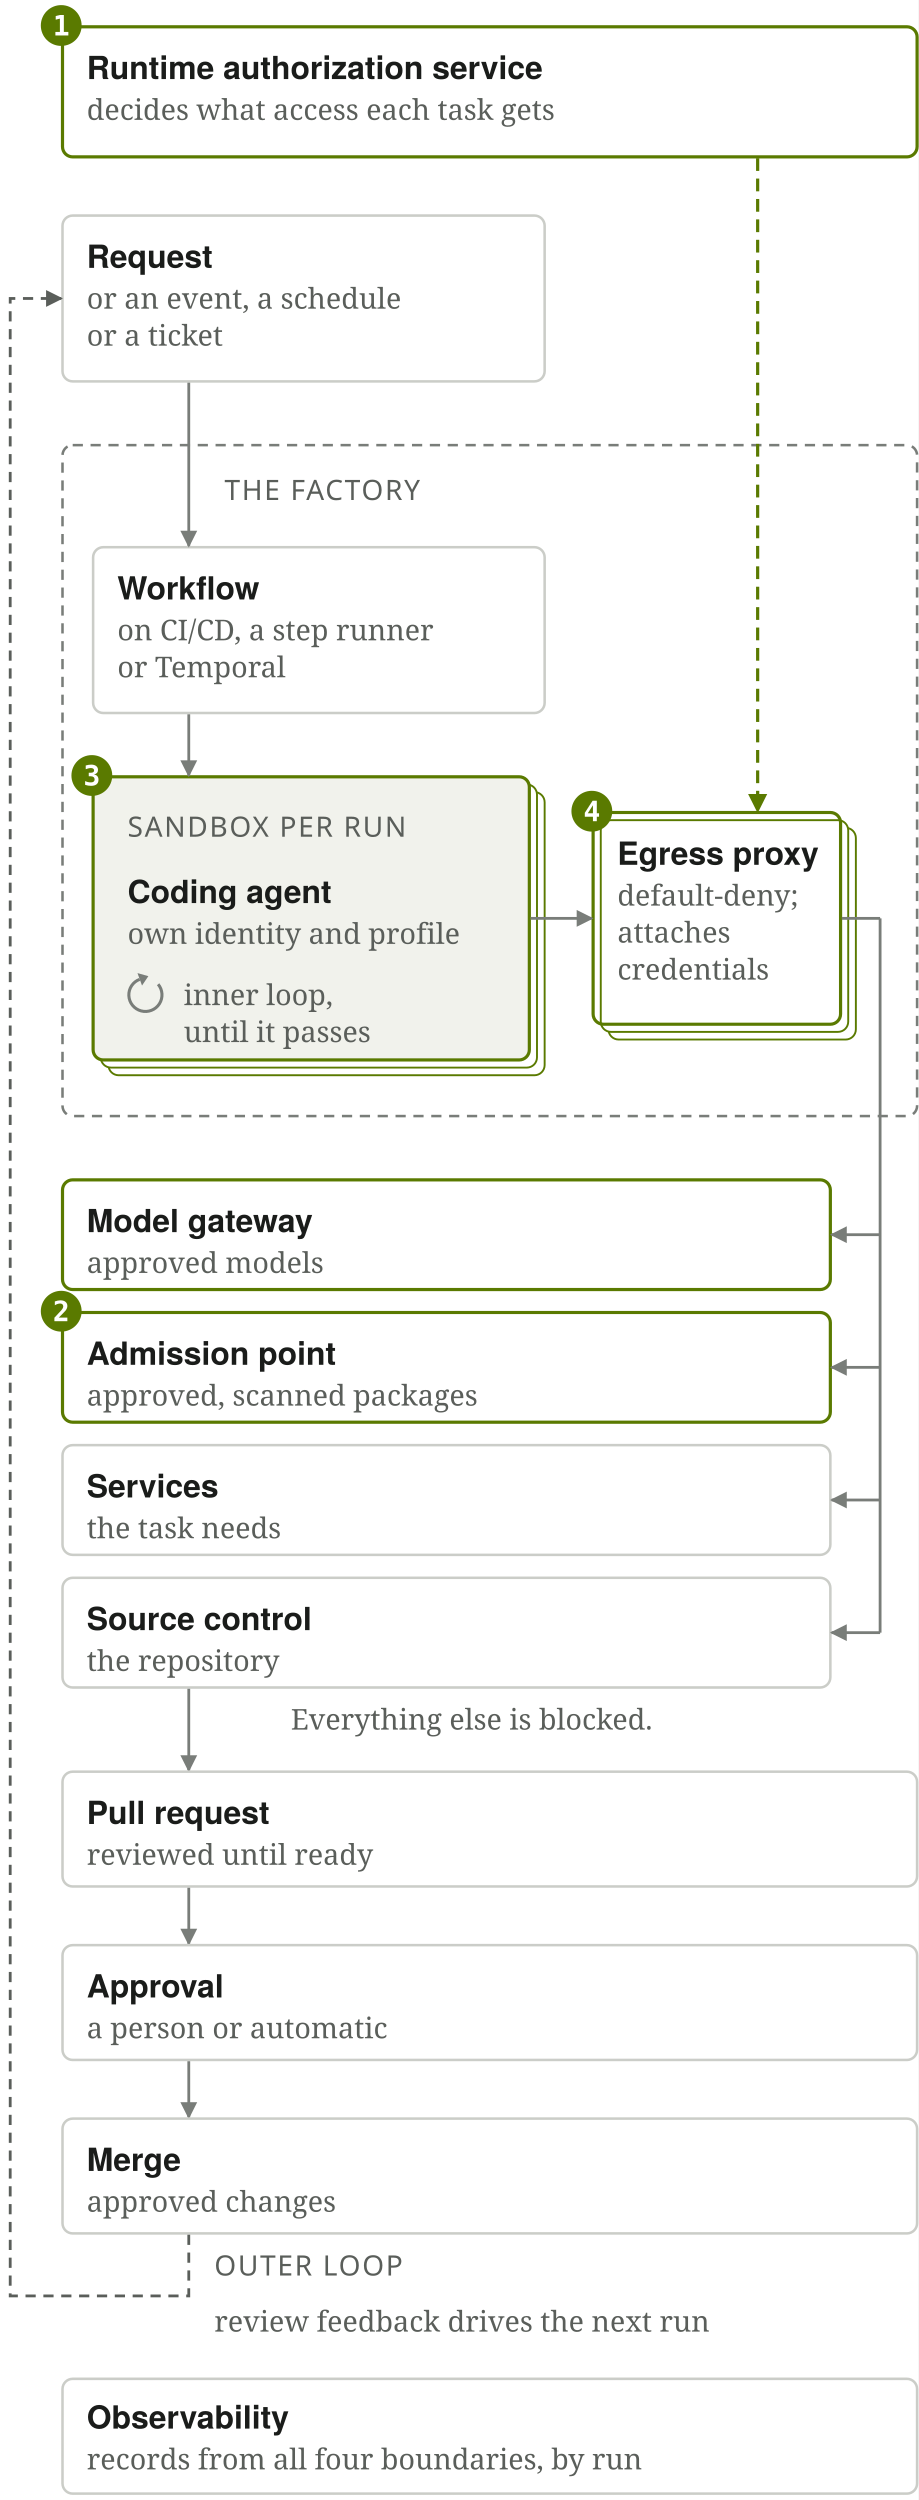
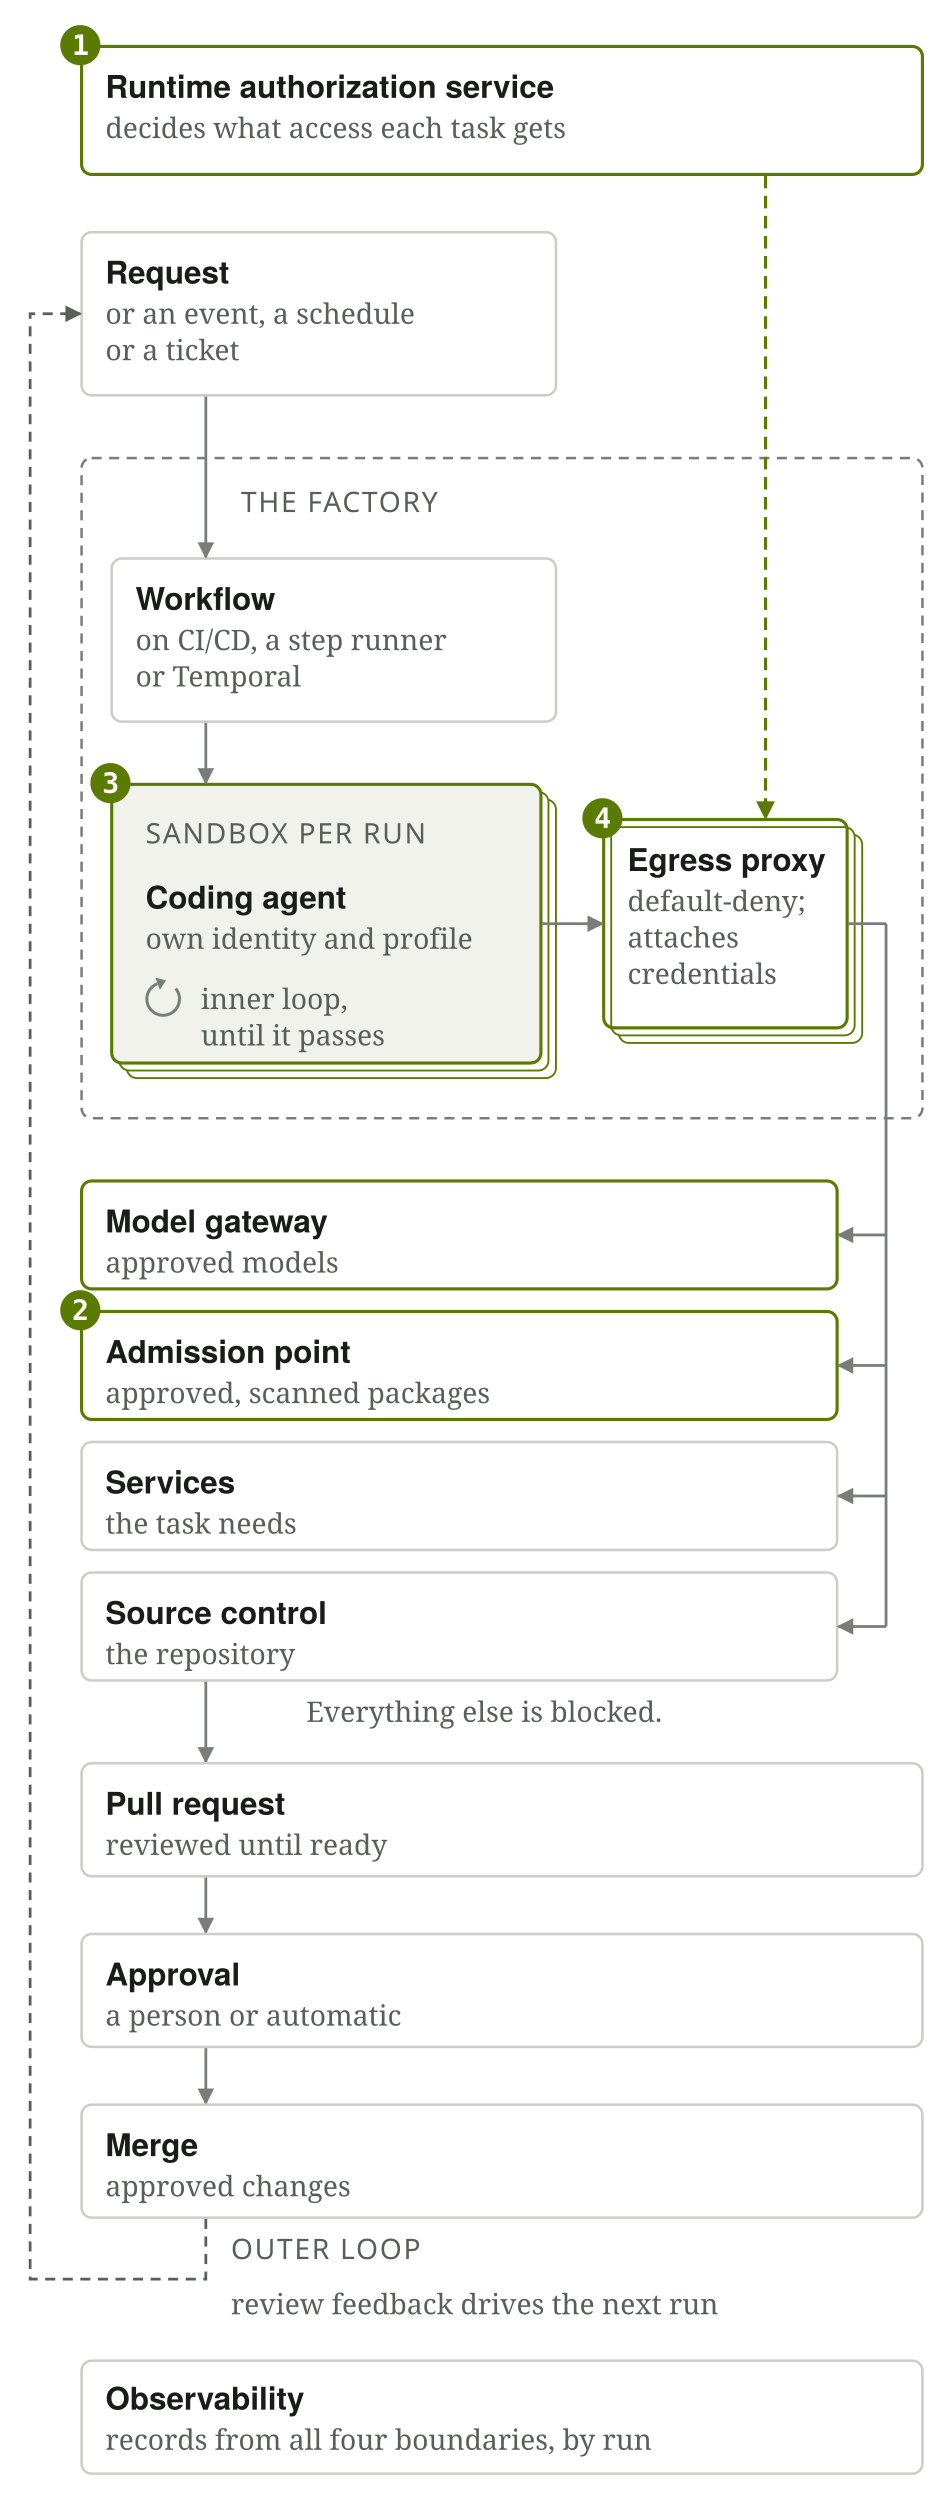
- <svg xmlns="http://www.w3.org/2000/svg" viewBox="0 0 360 980" width="360" height="980" role="img" aria-labelledby="sf4n-t sf4n-d">
-   <rect width="360" height="980" fill="#FFFFFF" />
+ <svg xmlns="http://www.w3.org/2000/svg" viewBox="0 0 376 996" width="376" height="996" role="img" aria-labelledby="sf4n-t sf4n-d">
+   <rect width="376" height="996" fill="#FFFFFF" />
  <defs>
    <marker id="sf4n-a" viewBox="0 0 10 10" refX="9" refY="5" markerWidth="6" markerHeight="6" orient="auto-start-reverse">
      <path d="M0 0 L10 5 L0 10 z" fill="#797D79" />
    </marker>
    <marker id="sf4n-g" viewBox="0 0 10 10" refX="9" refY="5" markerWidth="6" markerHeight="6" orient="auto-start-reverse">
      <path d="M0 0 L10 5 L0 10 z" fill="#5A7A00" />
    </marker>
    <marker id="sf4n-s" viewBox="0 0 10 10" refX="9" refY="5" markerWidth="6" markerHeight="6" orient="auto-start-reverse">
      <path d="M0 0 L10 5 L0 10 z" fill="#5A5E5A" />
    </marker>
  </defs>
-   <rect x="24.5" y="10.5" width="335" height="51" rx="4" fill="none" stroke="#5A7A00" stroke-width="1.25" />
-   <circle cx="24" cy="10" r="8" fill="#5A7A00" />
-   <text x="20.7" y="13.9" font-family="'IBM Plex Mono',ui-monospace,'SF Mono',Menlo,Consolas,monospace" font-size="11" fill="#FFFFFF" font-weight="600">1</text>
-   <text x="34" y="31" font-family="Figtree,'Avenir Next','Helvetica Neue',sans-serif" font-size="12.5" fill="#1A1C1A" font-weight="600">Runtime authorization service</text>
-   <text x="34" y="47.0" font-family="'IBM Plex Serif',Charter,Georgia,serif" font-size="11.25" fill="#5A5E5A" font-weight="400">decides what access each task gets</text>
-   <rect x="24.5" y="84.5" width="189" height="65" rx="4" fill="none" stroke="#CBCDC8" stroke-width="1" />
-   <text x="34" y="105" font-family="Figtree,'Avenir Next','Helvetica Neue',sans-serif" font-size="12.5" fill="#1A1C1A" font-weight="600">Request</text>
-   <text x="34" y="121.0" font-family="'IBM Plex Serif',Charter,Georgia,serif" font-size="11.25" fill="#5A5E5A" font-weight="400">or an event, a schedule</text>
-   <text x="34" y="135.5" font-family="'IBM Plex Serif',Charter,Georgia,serif" font-size="11.25" fill="#5A5E5A" font-weight="400">or a ticket</text>
-   <text x="88" y="196" font-family="'Chakra Petch','Avenir Next',sans-serif" font-size="11" fill="#5A5E5A" font-weight="500" letter-spacing="0.06em">THE FACTORY</text>
-   <rect x="36.5" y="214.5" width="177" height="65" rx="4" fill="none" stroke="#CBCDC8" stroke-width="1" />
-   <text x="46" y="235" font-family="Figtree,'Avenir Next','Helvetica Neue',sans-serif" font-size="12.5" fill="#1A1C1A" font-weight="600">Workflow</text>
-   <text x="46" y="251.0" font-family="'IBM Plex Serif',Charter,Georgia,serif" font-size="11.25" fill="#5A5E5A" font-weight="400">on CI/CD, a step runner</text>
-   <text x="46" y="265.5" font-family="'IBM Plex Serif',Charter,Georgia,serif" font-size="11.25" fill="#5A5E5A" font-weight="400">or Temporal</text>
-   <path d="M74 150 L74 214" fill="none" stroke="#797D79" stroke-width="1.1" marker-end="url(#sf4n-a)" />
-   <rect x="42.5" y="310.5" width="171" height="111" rx="4" fill="#FFFFFF" stroke="#5A7A00" stroke-width="0.75" />
-   <rect x="39.5" y="307.5" width="171" height="111" rx="4" fill="#FFFFFF" stroke="#5A7A00" stroke-width="0.75" />
-   <rect x="36.5" y="304.5" width="171" height="111" rx="4" fill="#F1F2EC" stroke="#5A7A00" stroke-width="1.25" />
-   <circle cx="36" cy="304" r="8" fill="#5A7A00" />
-   <text x="32.7" y="307.9" font-family="'IBM Plex Mono',ui-monospace,'SF Mono',Menlo,Consolas,monospace" font-size="11" fill="#FFFFFF" font-weight="600">3</text>
-   <text x="50" y="328" font-family="'Chakra Petch','Avenir Next',sans-serif" font-size="11" fill="#5A5E5A" font-weight="500" letter-spacing="0.06em">SANDBOX PER RUN</text>
-   <text x="50" y="354" font-family="Figtree,'Avenir Next','Helvetica Neue',sans-serif" font-size="12.5" fill="#1A1C1A" font-weight="600">Coding agent</text>
-   <text x="50" y="370" font-family="'IBM Plex Serif',Charter,Georgia,serif" font-size="11.25" fill="#5A5E5A" font-weight="400">own identity and profile</text>
-   <path d="M61.98 385.82 A6.5 6.5 0 1 1 54.78 383.89" fill="none" stroke="#797D79" stroke-width="1.2" />
-   <path d="M58.16 382.66 L55.67 386.34 L53.89 381.45 z" fill="#797D79" />
-   <text x="72" y="394" font-family="'IBM Plex Serif',Charter,Georgia,serif" font-size="11.25" fill="#5A5E5A" font-weight="400">inner loop,</text>
-   <text x="72" y="408.5" font-family="'IBM Plex Serif',Charter,Georgia,serif" font-size="11.25" fill="#5A5E5A" font-weight="400">until it passes</text>
-   <path d="M74 280 L74 304" fill="none" stroke="#797D79" stroke-width="1.1" marker-end="url(#sf4n-a)" />
-   <rect x="24.5" y="174.5" width="335" height="263" rx="4" fill="none" stroke="#797D79" stroke-width="1" stroke-dasharray="4 3" />
-   <rect x="238.5" y="324.5" width="97" height="83" rx="4" fill="#FFFFFF" stroke="#5A7A00" stroke-width="0.75" />
-   <rect x="235.5" y="321.5" width="97" height="83" rx="4" fill="#FFFFFF" stroke="#5A7A00" stroke-width="0.75" />
-   <rect x="232.5" y="318.5" width="97" height="83" rx="4" fill="none" stroke="#5A7A00" stroke-width="1.25" />
-   <circle cx="232" cy="318" r="8" fill="#5A7A00" />
-   <text x="228.7" y="321.9" font-family="'IBM Plex Mono',ui-monospace,'SF Mono',Menlo,Consolas,monospace" font-size="11" fill="#FFFFFF" font-weight="600">4</text>
-   <text x="242" y="339" font-family="Figtree,'Avenir Next','Helvetica Neue',sans-serif" font-size="12.5" fill="#1A1C1A" font-weight="600">Egress proxy</text>
-   <text x="242" y="355.0" font-family="'IBM Plex Serif',Charter,Georgia,serif" font-size="11.25" fill="#5A5E5A" font-weight="400">default-deny;</text>
-   <text x="242" y="369.5" font-family="'IBM Plex Serif',Charter,Georgia,serif" font-size="11.25" fill="#5A5E5A" font-weight="400">attaches</text>
-   <text x="242" y="384.0" font-family="'IBM Plex Serif',Charter,Georgia,serif" font-size="11.25" fill="#5A5E5A" font-weight="400">credentials</text>
-   <path d="M208 360 L232 360" fill="none" stroke="#797D79" stroke-width="1.1" marker-end="url(#sf4n-a)" />
-   <path d="M297 62 L297 318" fill="none" stroke="#5A7A00" stroke-width="1.25" stroke-dasharray="5 3" marker-end="url(#sf4n-g)" />
-   <rect x="24.5" y="462.5" width="301" height="43" rx="4" fill="none" stroke="#5A7A00" stroke-width="1.25" />
-   <text x="34" y="483" font-family="Figtree,'Avenir Next','Helvetica Neue',sans-serif" font-size="12.5" fill="#1A1C1A" font-weight="600">Model gateway</text>
-   <text x="34" y="499.0" font-family="'IBM Plex Serif',Charter,Georgia,serif" font-size="11.25" fill="#5A5E5A" font-weight="400">approved models</text>
-   <rect x="24.5" y="514.5" width="301" height="43" rx="4" fill="none" stroke="#5A7A00" stroke-width="1.25" />
-   <circle cx="24" cy="514" r="8" fill="#5A7A00" />
-   <text x="20.7" y="517.9" font-family="'IBM Plex Mono',ui-monospace,'SF Mono',Menlo,Consolas,monospace" font-size="11" fill="#FFFFFF" font-weight="600">2</text>
-   <text x="34" y="535" font-family="Figtree,'Avenir Next','Helvetica Neue',sans-serif" font-size="12.5" fill="#1A1C1A" font-weight="600">Admission point</text>
-   <text x="34" y="551.0" font-family="'IBM Plex Serif',Charter,Georgia,serif" font-size="11.25" fill="#5A5E5A" font-weight="400">approved, scanned packages</text>
-   <rect x="24.5" y="566.5" width="301" height="43" rx="4" fill="none" stroke="#CBCDC8" stroke-width="1" />
-   <text x="34" y="587" font-family="Figtree,'Avenir Next','Helvetica Neue',sans-serif" font-size="12.5" fill="#1A1C1A" font-weight="600">Services</text>
-   <text x="34" y="603.0" font-family="'IBM Plex Serif',Charter,Georgia,serif" font-size="11.25" fill="#5A5E5A" font-weight="400">the task needs</text>
-   <rect x="24.5" y="618.5" width="301" height="43" rx="4" fill="none" stroke="#CBCDC8" stroke-width="1" />
-   <text x="34" y="639" font-family="Figtree,'Avenir Next','Helvetica Neue',sans-serif" font-size="12.5" fill="#1A1C1A" font-weight="600">Source control</text>
-   <text x="34" y="655.0" font-family="'IBM Plex Serif',Charter,Georgia,serif" font-size="11.25" fill="#5A5E5A" font-weight="400">the repository</text>
-   <path d="M330 360 L345 360" fill="none" stroke="#797D79" stroke-width="1.1" />
-   <path d="M345 360 L345 640" fill="none" stroke="#797D79" stroke-width="1.1" />
-   <path d="M345 484 L326 484" fill="none" stroke="#797D79" stroke-width="1.1" marker-end="url(#sf4n-a)" />
-   <path d="M345 536 L326 536" fill="none" stroke="#797D79" stroke-width="1.1" marker-end="url(#sf4n-a)" />
-   <path d="M345 588 L326 588" fill="none" stroke="#797D79" stroke-width="1.1" marker-end="url(#sf4n-a)" />
-   <path d="M345 640 L326 640" fill="none" stroke="#797D79" stroke-width="1.1" marker-end="url(#sf4n-a)" />
-   <text x="114" y="678" font-family="'IBM Plex Serif',Charter,Georgia,serif" font-size="11.25" fill="#5A5E5A" font-weight="400">Everything else is blocked.</text>
-   <path d="M74 662 L74 694" fill="none" stroke="#797D79" stroke-width="1.1" marker-end="url(#sf4n-a)" />
-   <rect x="24.5" y="694.5" width="335" height="45" rx="4" fill="none" stroke="#CBCDC8" stroke-width="1" />
-   <text x="34" y="715" font-family="Figtree,'Avenir Next','Helvetica Neue',sans-serif" font-size="12.5" fill="#1A1C1A" font-weight="600">Pull request</text>
-   <text x="34" y="731.0" font-family="'IBM Plex Serif',Charter,Georgia,serif" font-size="11.25" fill="#5A5E5A" font-weight="400">reviewed until ready</text>
-   <path d="M74 740 L74 762" fill="none" stroke="#797D79" stroke-width="1.1" marker-end="url(#sf4n-a)" />
-   <rect x="24.5" y="762.5" width="335" height="45" rx="4" fill="none" stroke="#CBCDC8" stroke-width="1" />
-   <text x="34" y="783" font-family="Figtree,'Avenir Next','Helvetica Neue',sans-serif" font-size="12.5" fill="#1A1C1A" font-weight="600">Approval</text>
-   <text x="34" y="799.0" font-family="'IBM Plex Serif',Charter,Georgia,serif" font-size="11.25" fill="#5A5E5A" font-weight="400">a person or automatic</text>
-   <path d="M74 808 L74 830" fill="none" stroke="#797D79" stroke-width="1.1" marker-end="url(#sf4n-a)" />
-   <rect x="24.5" y="830.5" width="335" height="45" rx="4" fill="none" stroke="#CBCDC8" stroke-width="1" />
-   <text x="34" y="851" font-family="Figtree,'Avenir Next','Helvetica Neue',sans-serif" font-size="12.5" fill="#1A1C1A" font-weight="600">Merge</text>
-   <text x="34" y="867.0" font-family="'IBM Plex Serif',Charter,Georgia,serif" font-size="11.25" fill="#5A5E5A" font-weight="400">approved changes</text>
-   <path d="M74 876 L74 900 L4 900 L4 117 L24 117" fill="none" stroke="#5A5E5A" stroke-width="1.1" stroke-dasharray="4 3" marker-end="url(#sf4n-s)" />
-   <text x="84" y="892" font-family="'Chakra Petch','Avenir Next',sans-serif" font-size="11" fill="#5A5E5A" font-weight="500" letter-spacing="0.06em">OUTER LOOP</text>
-   <text x="84" y="914" font-family="'IBM Plex Serif',Charter,Georgia,serif" font-size="11.25" fill="#5A5E5A" font-weight="400">review feedback drives the next run</text>
-   <rect x="24.5" y="932.5" width="335" height="45" rx="4" fill="none" stroke="#CBCDC8" stroke-width="1" />
-   <text x="34" y="952" font-family="Figtree,'Avenir Next','Helvetica Neue',sans-serif" font-size="12.5" fill="#1A1C1A" font-weight="600">Observability</text>
-   <text x="34" y="968" font-family="'IBM Plex Serif',Charter,Georgia,serif" font-size="11.25" fill="#5A5E5A" font-weight="400">records from all four boundaries, by run</text>
+   <g transform="translate(8 8)">
+     <rect x="24.5" y="10.5" width="335" height="51" rx="4" fill="none" stroke="#5A7A00" stroke-width="1.25" />
+     <circle cx="24" cy="10" r="8" fill="#5A7A00" />
+     <text x="20.7" y="13.9" font-family="'IBM Plex Mono',ui-monospace,'SF Mono',Menlo,Consolas,monospace" font-size="11.25" fill="#FFFFFF" font-weight="600">1</text>
+     <text x="34" y="31" font-family="Figtree,'Avenir Next','Helvetica Neue',sans-serif" font-size="12.5" fill="#1A1C1A" font-weight="600">Runtime authorization service</text>
+     <text x="34" y="47.0" font-family="'IBM Plex Serif',Charter,Georgia,serif" font-size="11.25" fill="#5A5E5A" font-weight="400">decides what access each task gets</text>
+     <rect x="24.5" y="84.5" width="189" height="65" rx="4" fill="none" stroke="#CBCDC8" stroke-width="1" />
+     <text x="34" y="105" font-family="Figtree,'Avenir Next','Helvetica Neue',sans-serif" font-size="12.5" fill="#1A1C1A" font-weight="600">Request</text>
+     <text x="34" y="121.0" font-family="'IBM Plex Serif',Charter,Georgia,serif" font-size="11.25" fill="#5A5E5A" font-weight="400">or an event, a schedule</text>
+     <text x="34" y="135.5" font-family="'IBM Plex Serif',Charter,Georgia,serif" font-size="11.25" fill="#5A5E5A" font-weight="400">or a ticket</text>
+     <text x="88" y="196" font-family="'Chakra Petch','Avenir Next',sans-serif" font-size="11.25" fill="#5A5E5A" font-weight="500" letter-spacing="0.06em">THE FACTORY</text>
+     <rect x="36.5" y="214.5" width="177" height="65" rx="4" fill="none" stroke="#CBCDC8" stroke-width="1" />
+     <text x="46" y="235" font-family="Figtree,'Avenir Next','Helvetica Neue',sans-serif" font-size="12.5" fill="#1A1C1A" font-weight="600">Workflow</text>
+     <text x="46" y="251.0" font-family="'IBM Plex Serif',Charter,Georgia,serif" font-size="11.25" fill="#5A5E5A" font-weight="400">on CI/CD, a step runner</text>
+     <text x="46" y="265.5" font-family="'IBM Plex Serif',Charter,Georgia,serif" font-size="11.25" fill="#5A5E5A" font-weight="400">or Temporal</text>
+     <path d="M74 150 L74 214" fill="none" stroke="#797D79" stroke-width="1.1" marker-end="url(#sf4n-a)" />
+     <rect x="42.5" y="310.5" width="171" height="111" rx="4" fill="#FFFFFF" stroke="#5A7A00" stroke-width="0.75" />
+     <rect x="39.5" y="307.5" width="171" height="111" rx="4" fill="#FFFFFF" stroke="#5A7A00" stroke-width="0.75" />
+     <rect x="36.5" y="304.5" width="171" height="111" rx="4" fill="#F1F2EC" stroke="#5A7A00" stroke-width="1.25" />
+     <circle cx="36" cy="304" r="8" fill="#5A7A00" />
+     <text x="32.7" y="307.9" font-family="'IBM Plex Mono',ui-monospace,'SF Mono',Menlo,Consolas,monospace" font-size="11.25" fill="#FFFFFF" font-weight="600">3</text>
+     <text x="50" y="328" font-family="'Chakra Petch','Avenir Next',sans-serif" font-size="11.25" fill="#5A5E5A" font-weight="500" letter-spacing="0.06em">SANDBOX PER RUN</text>
+     <text x="50" y="354" font-family="Figtree,'Avenir Next','Helvetica Neue',sans-serif" font-size="12.5" fill="#1A1C1A" font-weight="600">Coding agent</text>
+     <text x="50" y="370" font-family="'IBM Plex Serif',Charter,Georgia,serif" font-size="11.25" fill="#5A5E5A" font-weight="400">own identity and profile</text>
+     <path d="M61.98 385.82 A6.5 6.5 0 1 1 54.78 383.89" fill="none" stroke="#797D79" stroke-width="1.2" />
+     <path d="M58.16 382.66 L55.67 386.34 L53.89 381.45 z" fill="#797D79" />
+     <text x="72" y="394" font-family="'IBM Plex Serif',Charter,Georgia,serif" font-size="11.25" fill="#5A5E5A" font-weight="400">inner loop,</text>
+     <text x="72" y="408.5" font-family="'IBM Plex Serif',Charter,Georgia,serif" font-size="11.25" fill="#5A5E5A" font-weight="400">until it passes</text>
+     <path d="M74 280 L74 304" fill="none" stroke="#797D79" stroke-width="1.1" marker-end="url(#sf4n-a)" />
+     <rect x="24.5" y="174.5" width="335" height="263" rx="4" fill="none" stroke="#797D79" stroke-width="1" stroke-dasharray="4 3" />
+     <rect x="238.5" y="324.5" width="97" height="83" rx="4" fill="#FFFFFF" stroke="#5A7A00" stroke-width="0.75" />
+     <rect x="235.5" y="321.5" width="97" height="83" rx="4" fill="#FFFFFF" stroke="#5A7A00" stroke-width="0.75" />
+     <rect x="232.5" y="318.5" width="97" height="83" rx="4" fill="none" stroke="#5A7A00" stroke-width="1.25" />
+     <circle cx="232" cy="318" r="8" fill="#5A7A00" />
+     <text x="228.7" y="321.9" font-family="'IBM Plex Mono',ui-monospace,'SF Mono',Menlo,Consolas,monospace" font-size="11.25" fill="#FFFFFF" font-weight="600">4</text>
+     <text x="242" y="339" font-family="Figtree,'Avenir Next','Helvetica Neue',sans-serif" font-size="12.5" fill="#1A1C1A" font-weight="600">Egress proxy</text>
+     <text x="242" y="355.0" font-family="'IBM Plex Serif',Charter,Georgia,serif" font-size="11.25" fill="#5A5E5A" font-weight="400">default-deny;</text>
+     <text x="242" y="369.5" font-family="'IBM Plex Serif',Charter,Georgia,serif" font-size="11.25" fill="#5A5E5A" font-weight="400">attaches</text>
+     <text x="242" y="384.0" font-family="'IBM Plex Serif',Charter,Georgia,serif" font-size="11.25" fill="#5A5E5A" font-weight="400">credentials</text>
+     <path d="M208 360 L232 360" fill="none" stroke="#797D79" stroke-width="1.1" marker-end="url(#sf4n-a)" />
+     <path d="M297 62 L297 318" fill="none" stroke="#5A7A00" stroke-width="1.25" stroke-dasharray="5 3" marker-end="url(#sf4n-g)" />
+     <rect x="24.5" y="462.5" width="301" height="43" rx="4" fill="none" stroke="#5A7A00" stroke-width="1.25" />
+     <text x="34" y="483" font-family="Figtree,'Avenir Next','Helvetica Neue',sans-serif" font-size="12.5" fill="#1A1C1A" font-weight="600">Model gateway</text>
+     <text x="34" y="499.0" font-family="'IBM Plex Serif',Charter,Georgia,serif" font-size="11.25" fill="#5A5E5A" font-weight="400">approved models</text>
+     <rect x="24.5" y="514.5" width="301" height="43" rx="4" fill="none" stroke="#5A7A00" stroke-width="1.25" />
+     <circle cx="24" cy="514" r="8" fill="#5A7A00" />
+     <text x="20.7" y="517.9" font-family="'IBM Plex Mono',ui-monospace,'SF Mono',Menlo,Consolas,monospace" font-size="11.25" fill="#FFFFFF" font-weight="600">2</text>
+     <text x="34" y="535" font-family="Figtree,'Avenir Next','Helvetica Neue',sans-serif" font-size="12.5" fill="#1A1C1A" font-weight="600">Admission point</text>
+     <text x="34" y="551.0" font-family="'IBM Plex Serif',Charter,Georgia,serif" font-size="11.25" fill="#5A5E5A" font-weight="400">approved, scanned packages</text>
+     <rect x="24.5" y="566.5" width="301" height="43" rx="4" fill="none" stroke="#CBCDC8" stroke-width="1" />
+     <text x="34" y="587" font-family="Figtree,'Avenir Next','Helvetica Neue',sans-serif" font-size="12.5" fill="#1A1C1A" font-weight="600">Services</text>
+     <text x="34" y="603.0" font-family="'IBM Plex Serif',Charter,Georgia,serif" font-size="11.25" fill="#5A5E5A" font-weight="400">the task needs</text>
+     <rect x="24.5" y="618.5" width="301" height="43" rx="4" fill="none" stroke="#CBCDC8" stroke-width="1" />
+     <text x="34" y="639" font-family="Figtree,'Avenir Next','Helvetica Neue',sans-serif" font-size="12.5" fill="#1A1C1A" font-weight="600">Source control</text>
+     <text x="34" y="655.0" font-family="'IBM Plex Serif',Charter,Georgia,serif" font-size="11.25" fill="#5A5E5A" font-weight="400">the repository</text>
+     <path d="M330 360 L345 360" fill="none" stroke="#797D79" stroke-width="1.1" />
+     <path d="M345 360 L345 640" fill="none" stroke="#797D79" stroke-width="1.1" />
+     <path d="M345 484 L326 484" fill="none" stroke="#797D79" stroke-width="1.1" marker-end="url(#sf4n-a)" />
+     <path d="M345 536 L326 536" fill="none" stroke="#797D79" stroke-width="1.1" marker-end="url(#sf4n-a)" />
+     <path d="M345 588 L326 588" fill="none" stroke="#797D79" stroke-width="1.1" marker-end="url(#sf4n-a)" />
+     <path d="M345 640 L326 640" fill="none" stroke="#797D79" stroke-width="1.1" marker-end="url(#sf4n-a)" />
+     <text x="114" y="678" font-family="'IBM Plex Serif',Charter,Georgia,serif" font-size="11.25" fill="#5A5E5A" font-weight="400">Everything else is blocked.</text>
+     <path d="M74 662 L74 694" fill="none" stroke="#797D79" stroke-width="1.1" marker-end="url(#sf4n-a)" />
+     <rect x="24.5" y="694.5" width="335" height="45" rx="4" fill="none" stroke="#CBCDC8" stroke-width="1" />
+     <text x="34" y="715" font-family="Figtree,'Avenir Next','Helvetica Neue',sans-serif" font-size="12.5" fill="#1A1C1A" font-weight="600">Pull request</text>
+     <text x="34" y="731.0" font-family="'IBM Plex Serif',Charter,Georgia,serif" font-size="11.25" fill="#5A5E5A" font-weight="400">reviewed until ready</text>
+     <path d="M74 740 L74 762" fill="none" stroke="#797D79" stroke-width="1.1" marker-end="url(#sf4n-a)" />
+     <rect x="24.5" y="762.5" width="335" height="45" rx="4" fill="none" stroke="#CBCDC8" stroke-width="1" />
+     <text x="34" y="783" font-family="Figtree,'Avenir Next','Helvetica Neue',sans-serif" font-size="12.5" fill="#1A1C1A" font-weight="600">Approval</text>
+     <text x="34" y="799.0" font-family="'IBM Plex Serif',Charter,Georgia,serif" font-size="11.25" fill="#5A5E5A" font-weight="400">a person or automatic</text>
+     <path d="M74 808 L74 830" fill="none" stroke="#797D79" stroke-width="1.1" marker-end="url(#sf4n-a)" />
+     <rect x="24.5" y="830.5" width="335" height="45" rx="4" fill="none" stroke="#CBCDC8" stroke-width="1" />
+     <text x="34" y="851" font-family="Figtree,'Avenir Next','Helvetica Neue',sans-serif" font-size="12.5" fill="#1A1C1A" font-weight="600">Merge</text>
+     <text x="34" y="867.0" font-family="'IBM Plex Serif',Charter,Georgia,serif" font-size="11.25" fill="#5A5E5A" font-weight="400">approved changes</text>
+     <path d="M74 876 L74 900 L4 900 L4 117 L24 117" fill="none" stroke="#5A5E5A" stroke-width="1.1" stroke-dasharray="4 3" marker-end="url(#sf4n-s)" />
+     <text x="84" y="892" font-family="'Chakra Petch','Avenir Next',sans-serif" font-size="11.25" fill="#5A5E5A" font-weight="500" letter-spacing="0.06em">OUTER LOOP</text>
+     <text x="84" y="914" font-family="'IBM Plex Serif',Charter,Georgia,serif" font-size="11.25" fill="#5A5E5A" font-weight="400">review feedback drives the next run</text>
+     <rect x="24.5" y="932.5" width="335" height="45" rx="4" fill="none" stroke="#CBCDC8" stroke-width="1" />
+     <text x="34" y="952" font-family="Figtree,'Avenir Next','Helvetica Neue',sans-serif" font-size="12.5" fill="#1A1C1A" font-weight="600">Observability</text>
+     <text x="34" y="968" font-family="'IBM Plex Serif',Charter,Georgia,serif" font-size="11.25" fill="#5A5E5A" font-weight="400">records from all four boundaries, by run</text>
+   </g>
</svg>
